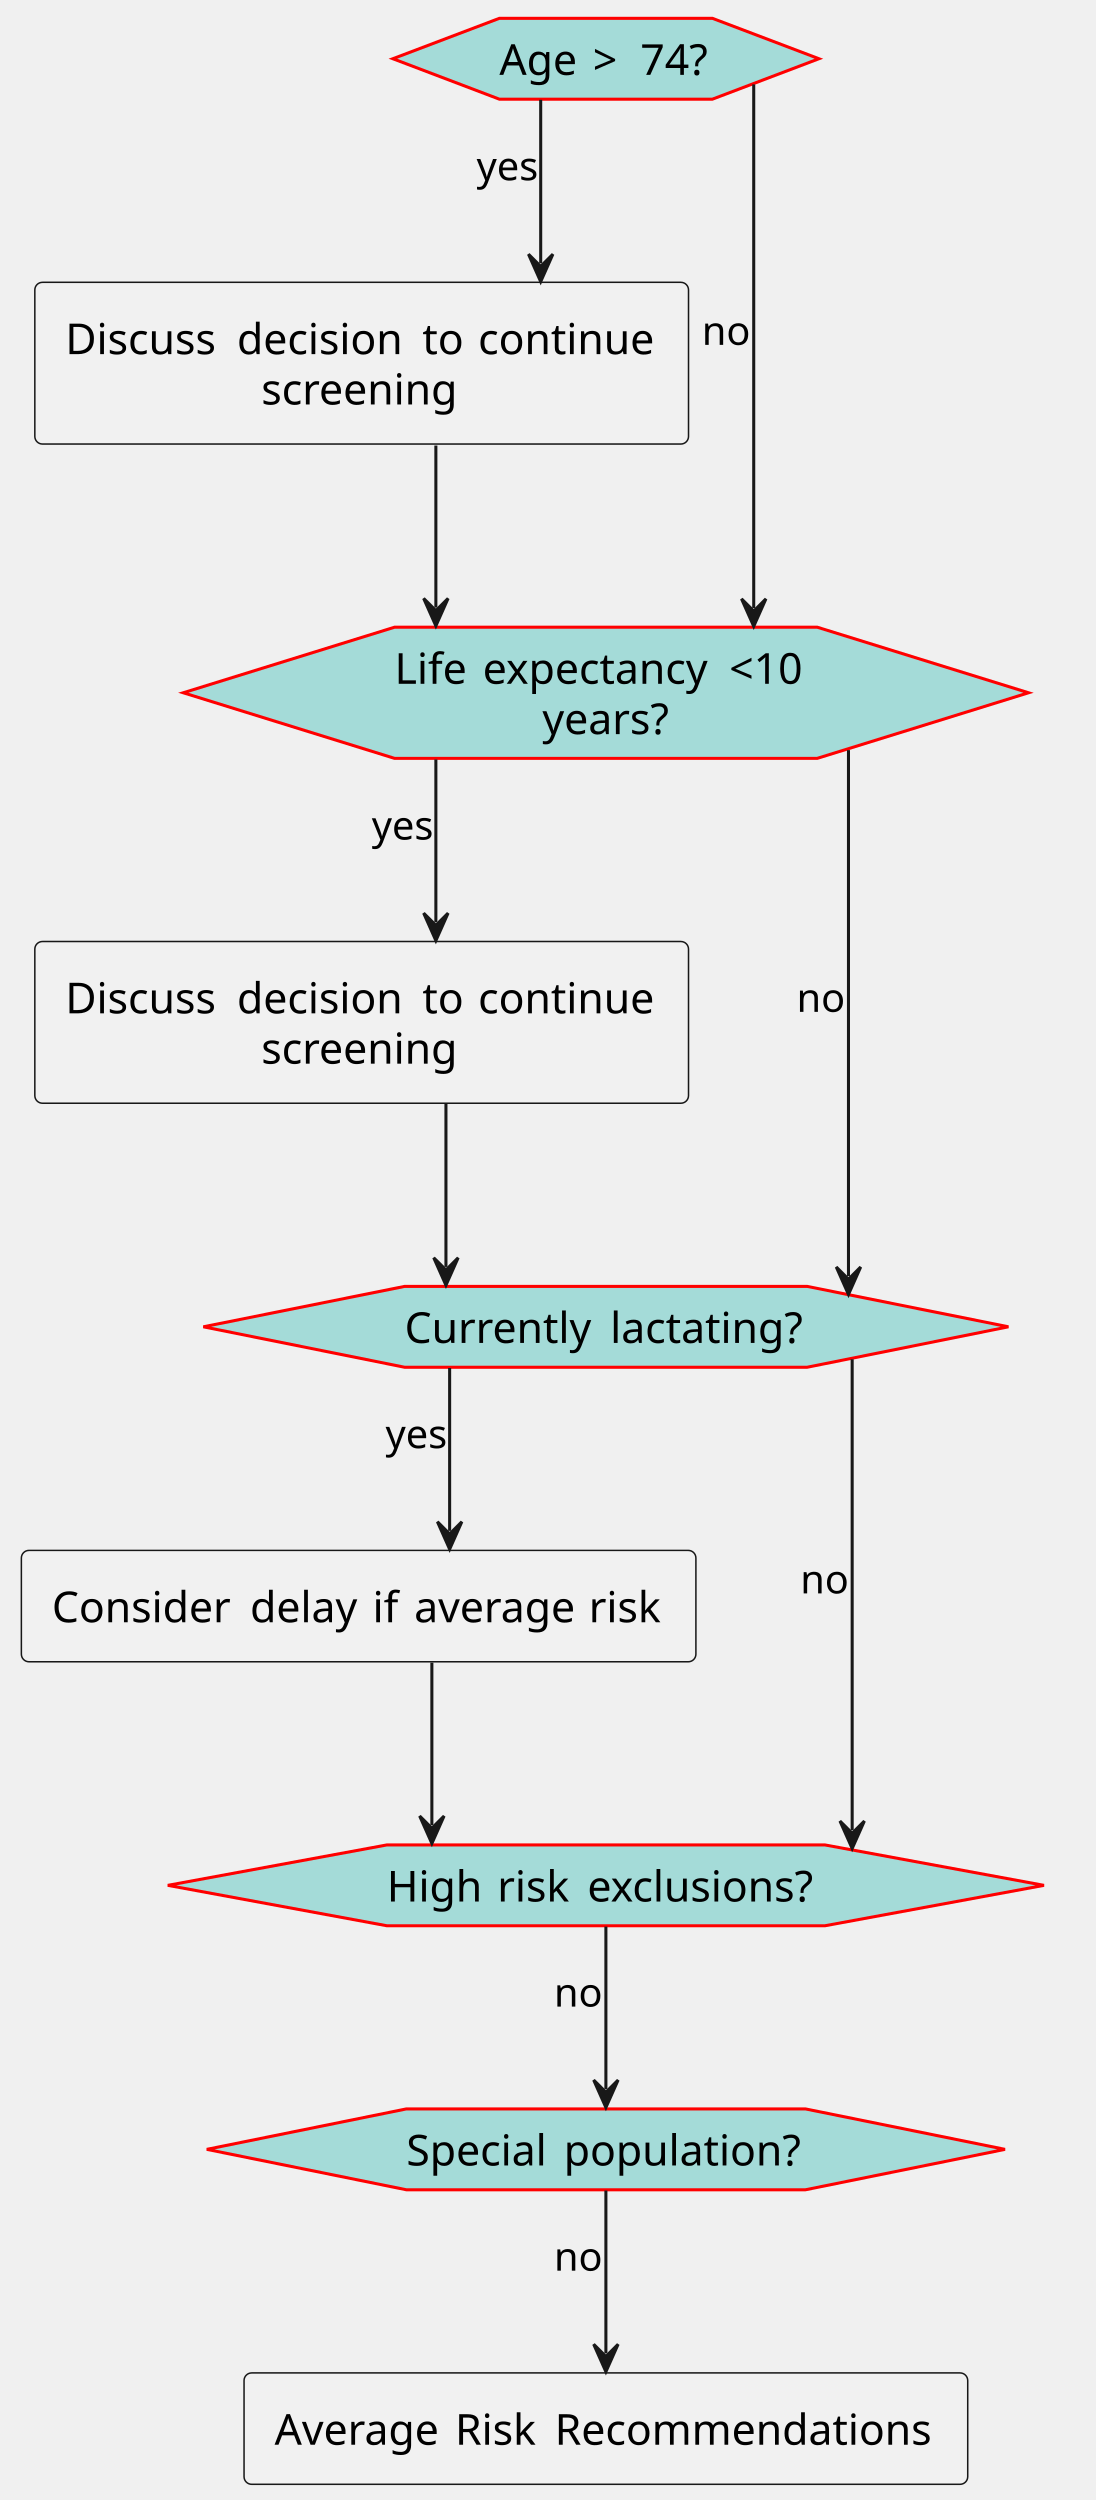
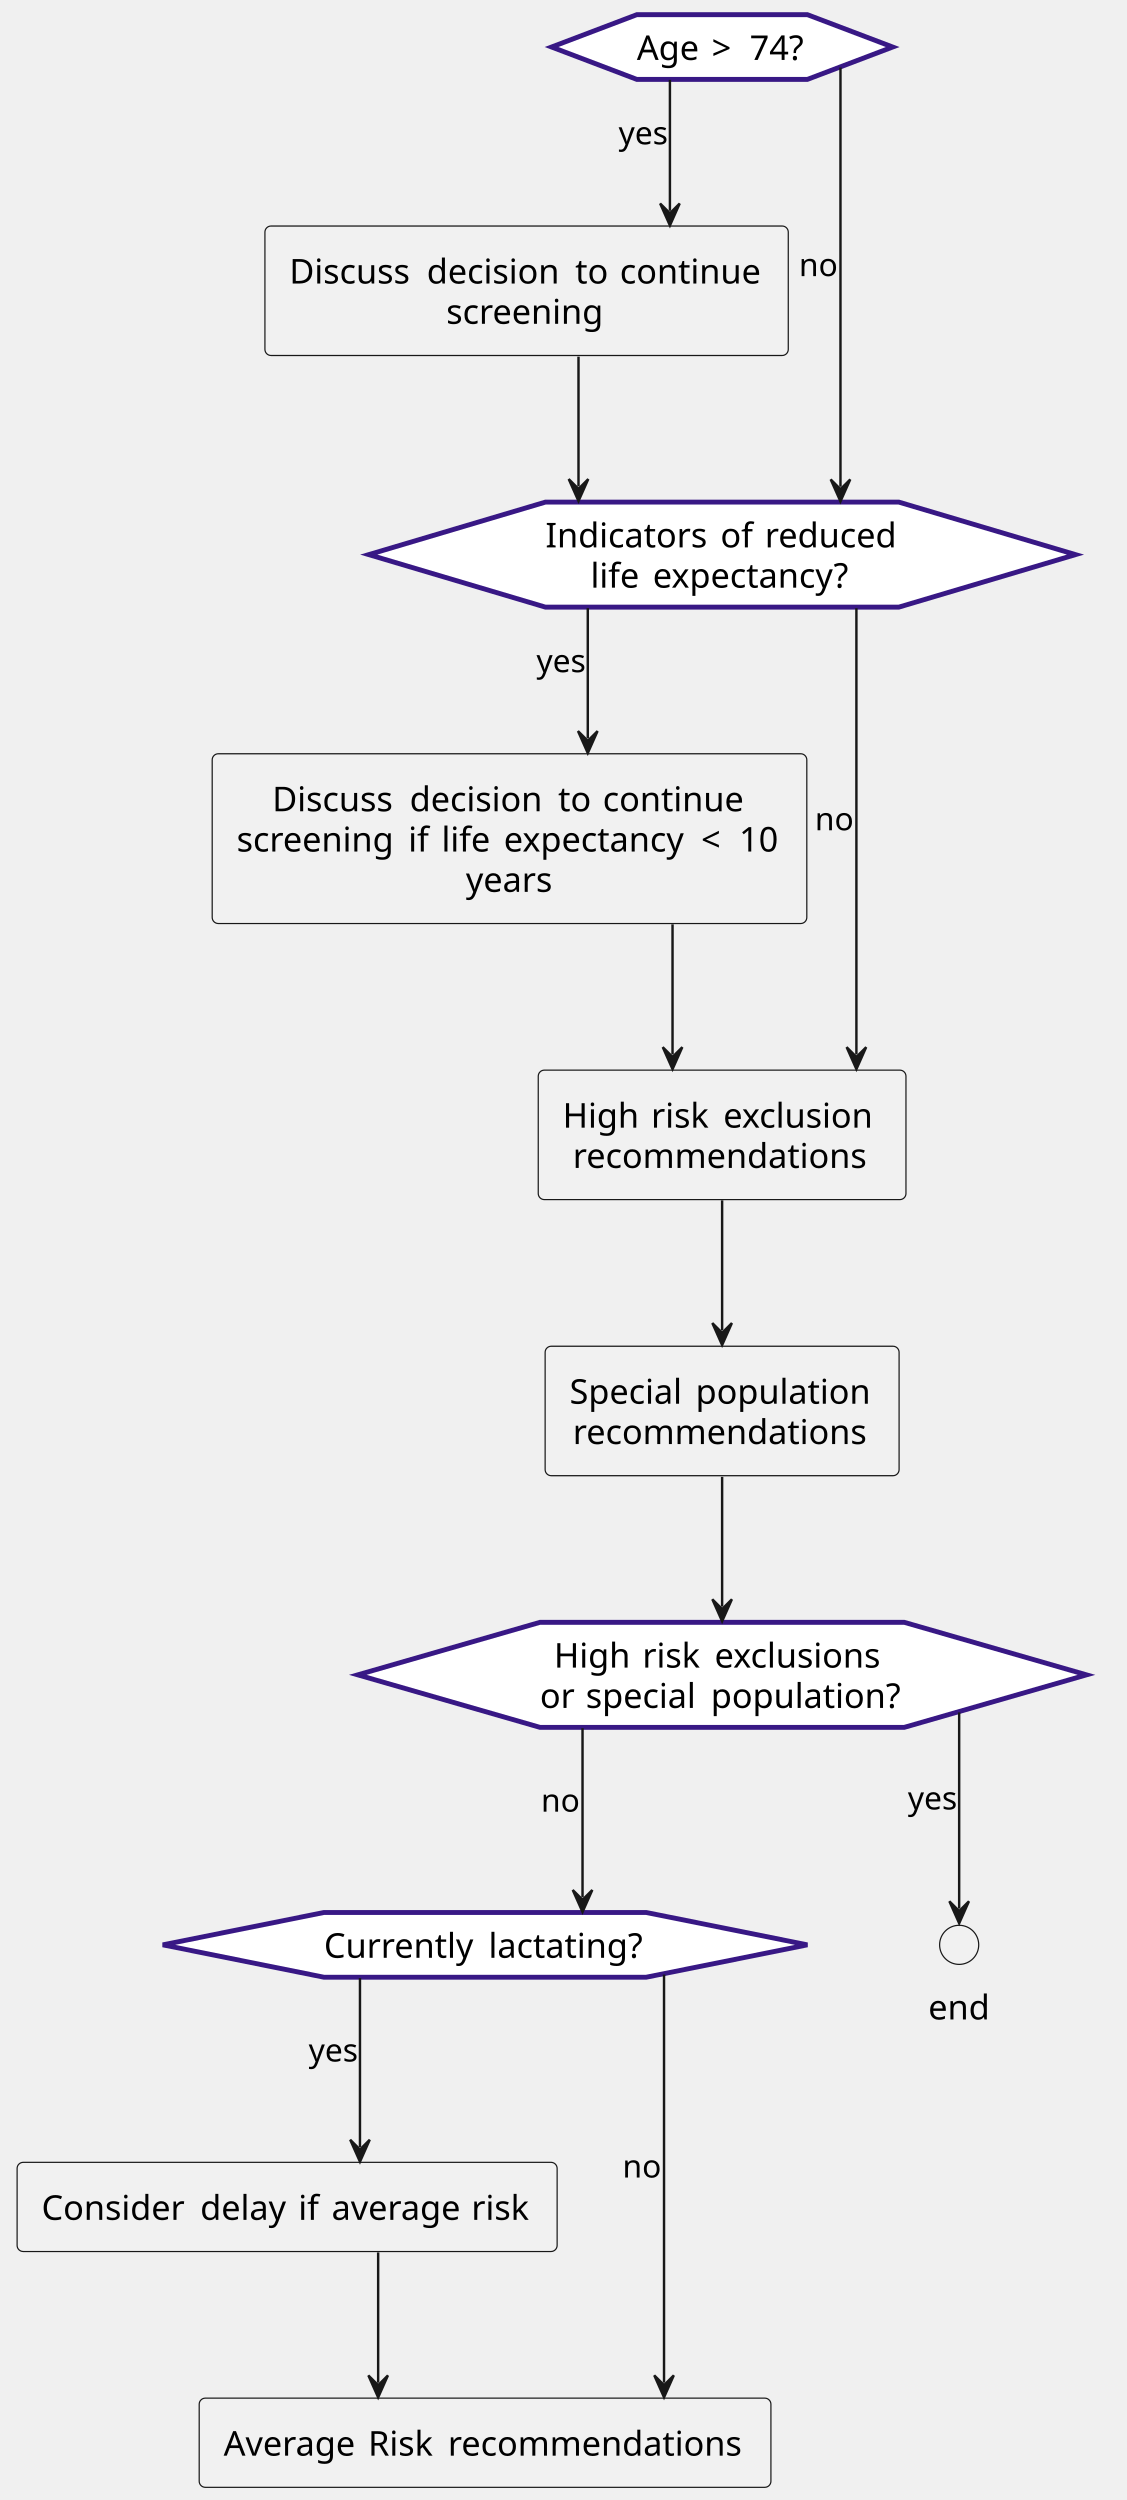
- <svg xmlns="http://www.w3.org/2000/svg" xmlns:xlink="http://www.w3.org/1999/xlink" contentStyleType="text/css" height="819px" preserveAspectRatio="none" style="width:359px;height:819px;background:#FFFFFF;" version="1.1" viewBox="0 0 359 819" width="359px" zoomAndPan="magnify">
+ <svg xmlns="http://www.w3.org/2000/svg" xmlns:xlink="http://www.w3.org/1999/xlink" contentStyleType="text/css" height="1023px" preserveAspectRatio="none" style="width:461px;height:1023px;background:#FFFFFF;" version="1.1" viewBox="0 0 461 1023" width="461px" zoomAndPan="magnify">
  <defs />
  <g>
    <g id="elem_eve_AgeOver74">
      <a href="#eve-AgeOver74" target="_top" title="#eve-AgeOver74" xlink:actuate="onRequest" xlink:href="#eve-AgeOver74" xlink:show="new" xlink:title="#eve-AgeOver74" xlink:type="simple">
-         <polygon fill="#A4DBD8" points="268.28,19.24,233.38,6,163.59,6,128.7,19.24,163.59,32.49,233.38,32.49,268.28,19.24" style="stroke:#FF0000;stroke-width:1.0;" />
-         <text fill="#000000" font-family="sans-serif" font-size="14" lengthAdjust="spacing" textLength="26.189" x="163.594" y="24.535">Age</text>
-         <text fill="#000000" font-family="sans-serif" font-size="14" lengthAdjust="spacing" textLength="4.43" x="189.782" y="24.535"> </text>
-         <text fill="#000000" font-family="sans-serif" font-size="14" lengthAdjust="spacing" textLength="11.129" x="194.212" y="24.535">&gt;</text>
-         <text fill="#000000" font-family="sans-serif" font-size="14" lengthAdjust="spacing" textLength="4.43" x="205.341" y="24.535"> </text>
-         <text fill="#000000" font-family="sans-serif" font-size="14" lengthAdjust="spacing" textLength="23.611" x="209.771" y="24.535">74?</text>
+         <polygon fill="#FFFFFF" points="365.28,19.24,330.38,6,260.59,6,225.7,19.24,260.59,32.49,330.38,32.49,365.28,19.24" style="stroke:#381885;stroke-width:2.0;" />
+         <text fill="#000000" font-family="sans-serif" font-size="14" lengthAdjust="spacing" textLength="26.189" x="260.594" y="24.535">Age</text>
+         <text fill="#000000" font-family="sans-serif" font-size="14" lengthAdjust="spacing" textLength="4.43" x="286.783" y="24.535"> </text>
+         <text fill="#000000" font-family="sans-serif" font-size="14" lengthAdjust="spacing" textLength="11.129" x="291.212" y="24.535">&gt;</text>
+         <text fill="#000000" font-family="sans-serif" font-size="14" lengthAdjust="spacing" textLength="4.43" x="302.341" y="24.535"> </text>
+         <text fill="#000000" font-family="sans-serif" font-size="14" lengthAdjust="spacing" textLength="23.611" x="306.771" y="24.535">74?</text>
      </a>
    </g>
    <g id="elem_act_sdmcontinueage">
      <a href="#act-sdmcontinueage" target="_top" title="#act-sdmcontinueage" xlink:actuate="onRequest" xlink:href="#act-sdmcontinueage" xlink:show="new" xlink:title="#act-sdmcontinueage" xlink:type="simple">
-         <rect fill="#F1F1F1" height="52.977" rx="2.5" ry="2.5" style="stroke:#181818;stroke-width:0.5;" width="214.148" x="11.41" y="92.49" />
-         <text fill="#000000" font-family="sans-serif" font-size="14" lengthAdjust="spacing" textLength="51.803" x="21.41" y="116.025">Discuss</text>
-         <text fill="#000000" font-family="sans-serif" font-size="14" lengthAdjust="spacing" textLength="4.43" x="73.213" y="116.025"> </text>
-         <text fill="#000000" font-family="sans-serif" font-size="14" lengthAdjust="spacing" textLength="56.301" x="77.642" y="116.025">decision</text>
-         <text fill="#000000" font-family="sans-serif" font-size="14" lengthAdjust="spacing" textLength="4.43" x="133.943" y="116.025"> </text>
-         <text fill="#000000" font-family="sans-serif" font-size="14" lengthAdjust="spacing" textLength="13.836" x="138.373" y="116.025">to</text>
-         <text fill="#000000" font-family="sans-serif" font-size="14" lengthAdjust="spacing" textLength="4.43" x="152.209" y="116.025"> </text>
-         <text fill="#000000" font-family="sans-serif" font-size="14" lengthAdjust="spacing" textLength="58.919" x="156.638" y="116.025">continue</text>
-         <text fill="#000000" font-family="sans-serif" font-size="14" lengthAdjust="spacing" textLength="65.789" x="85.589" y="132.513">screening</text>
+         <rect fill="#F1F1F1" height="52.977" rx="2.5" ry="2.5" style="stroke:#181818;stroke-width:0.5;" width="214.148" x="108.41" y="92.49" />
+         <text fill="#000000" font-family="sans-serif" font-size="14" lengthAdjust="spacing" textLength="51.803" x="118.41" y="116.025">Discuss</text>
+         <text fill="#000000" font-family="sans-serif" font-size="14" lengthAdjust="spacing" textLength="4.43" x="170.213" y="116.025"> </text>
+         <text fill="#000000" font-family="sans-serif" font-size="14" lengthAdjust="spacing" textLength="56.301" x="174.642" y="116.025">decision</text>
+         <text fill="#000000" font-family="sans-serif" font-size="14" lengthAdjust="spacing" textLength="4.43" x="230.943" y="116.025"> </text>
+         <text fill="#000000" font-family="sans-serif" font-size="14" lengthAdjust="spacing" textLength="13.836" x="235.373" y="116.025">to</text>
+         <text fill="#000000" font-family="sans-serif" font-size="14" lengthAdjust="spacing" textLength="4.43" x="249.209" y="116.025"> </text>
+         <text fill="#000000" font-family="sans-serif" font-size="14" lengthAdjust="spacing" textLength="58.919" x="253.638" y="116.025">continue</text>
+         <text fill="#000000" font-family="sans-serif" font-size="14" lengthAdjust="spacing" textLength="65.789" x="182.589" y="132.513">screening</text>
      </a>
    </g>
-     <g id="elem_eve_LifeExp10">
-       <a href="#eve-LifeExp10" target="_top" title="#eve-LifeExp10" xlink:actuate="onRequest" xlink:href="#eve-LifeExp10" xlink:show="new" xlink:title="#eve-LifeExp10" xlink:type="simple">
-         <polygon fill="#A4DBD8" points="336.95,226.95,267.72,205.47,129.26,205.47,60.03,226.95,129.26,248.44,267.72,248.44,336.95,226.95" style="stroke:#FF0000;stroke-width:1.0;" />
-         <text fill="#000000" font-family="sans-serif" font-size="14" lengthAdjust="spacing" textLength="24.459" x="129.261" y="224.005">Life</text>
-         <text fill="#000000" font-family="sans-serif" font-size="14" lengthAdjust="spacing" textLength="4.43" x="153.72" y="224.005"> </text>
-         <text fill="#000000" font-family="sans-serif" font-size="14" lengthAdjust="spacing" textLength="76.31" x="158.15" y="224.005">expectancy</text>
-         <text fill="#000000" font-family="sans-serif" font-size="14" lengthAdjust="spacing" textLength="4.43" x="234.459" y="224.005"> </text>
-         <text fill="#000000" font-family="sans-serif" font-size="14" lengthAdjust="spacing" textLength="28.834" x="238.889" y="224.005">&lt;10</text>
-         <text fill="#000000" font-family="sans-serif" font-size="14" lengthAdjust="spacing" textLength="41.617" x="177.683" y="240.493">years?</text>
+     <g id="elem_eve_LifeExp">
+       <a href="#eve-LifeExp" target="_top" title="#eve-LifeExp" xlink:actuate="onRequest" xlink:href="#eve-LifeExp" xlink:show="new" xlink:title="#eve-LifeExp" xlink:type="simple">
+         <polygon fill="#FFFFFF" points="440.09,226.95,367.79,205.46,223.19,205.46,150.89,226.95,223.19,248.44,367.79,248.44,440.09,226.95" style="stroke:#381885;stroke-width:2.0;" />
+         <text fill="#000000" font-family="sans-serif" font-size="14" lengthAdjust="spacing" textLength="67.184" x="223.19" y="223.995">Indicators</text>
+         <text fill="#000000" font-family="sans-serif" font-size="14" lengthAdjust="spacing" textLength="4.43" x="290.374" y="223.995"> </text>
+         <text fill="#000000" font-family="sans-serif" font-size="14" lengthAdjust="spacing" textLength="13.747" x="294.804" y="223.995">of</text>
+         <text fill="#000000" font-family="sans-serif" font-size="14" lengthAdjust="spacing" textLength="4.43" x="308.551" y="223.995"> </text>
+         <text fill="#000000" font-family="sans-serif" font-size="14" lengthAdjust="spacing" textLength="54.81" x="312.98" y="223.995">reduced</text>
+         <text fill="#000000" font-family="sans-serif" font-size="14" lengthAdjust="spacing" textLength="21.041" x="241.647" y="240.483">life</text>
+         <text fill="#000000" font-family="sans-serif" font-size="14" lengthAdjust="spacing" textLength="4.43" x="262.688" y="240.483"> </text>
+         <text fill="#000000" font-family="sans-serif" font-size="14" lengthAdjust="spacing" textLength="82.216" x="267.118" y="240.483">expectancy?</text>
      </a>
    </g>
    <g id="elem_act_sdmcontinuelifexp">
      <a href="#act-sdmcontinuelifexp" target="_top" title="#act-sdmcontinuelifexp" xlink:actuate="onRequest" xlink:href="#act-sdmcontinuelifexp" xlink:show="new" xlink:title="#act-sdmcontinuelifexp" xlink:type="simple">
-         <rect fill="#F1F1F1" height="52.977" rx="2.5" ry="2.5" style="stroke:#181818;stroke-width:0.5;" width="214.148" x="11.41" y="308.44" />
-         <text fill="#000000" font-family="sans-serif" font-size="14" lengthAdjust="spacing" textLength="51.803" x="21.41" y="331.975">Discuss</text>
-         <text fill="#000000" font-family="sans-serif" font-size="14" lengthAdjust="spacing" textLength="4.43" x="73.213" y="331.975"> </text>
-         <text fill="#000000" font-family="sans-serif" font-size="14" lengthAdjust="spacing" textLength="56.301" x="77.642" y="331.975">decision</text>
-         <text fill="#000000" font-family="sans-serif" font-size="14" lengthAdjust="spacing" textLength="4.43" x="133.943" y="331.975"> </text>
-         <text fill="#000000" font-family="sans-serif" font-size="14" lengthAdjust="spacing" textLength="13.836" x="138.373" y="331.975">to</text>
-         <text fill="#000000" font-family="sans-serif" font-size="14" lengthAdjust="spacing" textLength="4.43" x="152.209" y="331.975"> </text>
-         <text fill="#000000" font-family="sans-serif" font-size="14" lengthAdjust="spacing" textLength="58.919" x="156.638" y="331.975">continue</text>
-         <text fill="#000000" font-family="sans-serif" font-size="14" lengthAdjust="spacing" textLength="65.789" x="85.589" y="348.463">screening</text>
+         <rect fill="#F1F1F1" height="69.465" rx="2.5" ry="2.5" style="stroke:#181818;stroke-width:0.5;" width="243.316" x="86.83" y="308.44" />
+         <text fill="#000000" font-family="sans-serif" font-size="14" lengthAdjust="spacing" textLength="51.803" x="111.415" y="331.975">Discuss</text>
+         <text fill="#000000" font-family="sans-serif" font-size="14" lengthAdjust="spacing" textLength="4.43" x="163.217" y="331.975"> </text>
+         <text fill="#000000" font-family="sans-serif" font-size="14" lengthAdjust="spacing" textLength="56.301" x="167.647" y="331.975">decision</text>
+         <text fill="#000000" font-family="sans-serif" font-size="14" lengthAdjust="spacing" textLength="4.43" x="223.948" y="331.975"> </text>
+         <text fill="#000000" font-family="sans-serif" font-size="14" lengthAdjust="spacing" textLength="13.836" x="228.377" y="331.975">to</text>
+         <text fill="#000000" font-family="sans-serif" font-size="14" lengthAdjust="spacing" textLength="4.43" x="242.213" y="331.975"> </text>
+         <text fill="#000000" font-family="sans-serif" font-size="14" lengthAdjust="spacing" textLength="58.919" x="246.643" y="331.975">continue</text>
+         <text fill="#000000" font-family="sans-serif" font-size="14" lengthAdjust="spacing" textLength="65.789" x="96.83" y="348.463">screening</text>
+         <text fill="#000000" font-family="sans-serif" font-size="14" lengthAdjust="spacing" textLength="4.43" x="162.619" y="348.463"> </text>
+         <text fill="#000000" font-family="sans-serif" font-size="14" lengthAdjust="spacing" textLength="9.194" x="167.049" y="348.463">if</text>
+         <text fill="#000000" font-family="sans-serif" font-size="14" lengthAdjust="spacing" textLength="4.43" x="176.243" y="348.463"> </text>
+         <text fill="#000000" font-family="sans-serif" font-size="14" lengthAdjust="spacing" textLength="21.041" x="180.673" y="348.463">life</text>
+         <text fill="#000000" font-family="sans-serif" font-size="14" lengthAdjust="spacing" textLength="4.43" x="201.714" y="348.463"> </text>
+         <text fill="#000000" font-family="sans-serif" font-size="14" lengthAdjust="spacing" textLength="76.31" x="206.143" y="348.463">expectancy</text>
+         <text fill="#000000" font-family="sans-serif" font-size="14" lengthAdjust="spacing" textLength="4.43" x="282.453" y="348.463"> </text>
+         <text fill="#000000" font-family="sans-serif" font-size="14" lengthAdjust="spacing" textLength="11.129" x="286.883" y="348.463">&lt;</text>
+         <text fill="#000000" font-family="sans-serif" font-size="14" lengthAdjust="spacing" textLength="4.43" x="298.012" y="348.463"> </text>
+         <text fill="#000000" font-family="sans-serif" font-size="14" lengthAdjust="spacing" textLength="17.705" x="302.441" y="348.463">10</text>
+         <text fill="#000000" font-family="sans-serif" font-size="14" lengthAdjust="spacing" textLength="35.711" x="190.633" y="364.952">years</text>
+       </a>
+     </g>
+     <g id="elem_act_highriskexclusions">
+       <a href="#act-highriskexclusions" target="_top" title="#act-highriskexclusions" xlink:actuate="onRequest" xlink:href="#act-highriskexclusions" xlink:show="new" xlink:title="#act-highriskexclusions" xlink:type="simple">
+         <rect fill="#F1F1F1" height="52.977" rx="2.5" ry="2.5" style="stroke:#181818;stroke-width:0.5;" width="150.471" x="220.25" y="437.9" />
+         <text fill="#000000" font-family="sans-serif" font-size="14" lengthAdjust="spacing" textLength="31.753" x="230.25" y="461.435">High</text>
+         <text fill="#000000" font-family="sans-serif" font-size="14" lengthAdjust="spacing" textLength="4.43" x="262.003" y="461.435"> </text>
+         <text fill="#000000" font-family="sans-serif" font-size="14" lengthAdjust="spacing" textLength="25.095" x="266.433" y="461.435">risk</text>
+         <text fill="#000000" font-family="sans-serif" font-size="14" lengthAdjust="spacing" textLength="4.43" x="291.527" y="461.435"> </text>
+         <text fill="#000000" font-family="sans-serif" font-size="14" lengthAdjust="spacing" textLength="64.764" x="295.957" y="461.435">exclusion</text>
+         <text fill="#000000" font-family="sans-serif" font-size="14" lengthAdjust="spacing" textLength="122.179" x="234.396" y="477.923">recommendations</text>
+       </a>
+     </g>
+     <g id="elem_act_specialpop">
+       <a href="#act-specialpop" target="_top" title="#act-specialpop" xlink:actuate="onRequest" xlink:href="#act-specialpop" xlink:show="new" xlink:title="#act-specialpop" xlink:type="simple">
+         <rect fill="#F1F1F1" height="52.977" rx="2.5" ry="2.5" style="stroke:#181818;stroke-width:0.5;" width="144.838" x="223.07" y="550.88" />
+         <text fill="#000000" font-family="sans-serif" font-size="14" lengthAdjust="spacing" textLength="47.148" x="233.07" y="574.415">Special</text>
+         <text fill="#000000" font-family="sans-serif" font-size="14" lengthAdjust="spacing" textLength="4.43" x="280.217" y="574.415"> </text>
+         <text fill="#000000" font-family="sans-serif" font-size="14" lengthAdjust="spacing" textLength="73.261" x="284.647" y="574.415">population</text>
+         <text fill="#000000" font-family="sans-serif" font-size="14" lengthAdjust="spacing" textLength="122.179" x="234.4" y="590.903">recommendations</text>
+       </a>
+     </g>
+     <g id="elem_eve_riskspecial">
+       <a href="#eve-riskspecial" target="_top" title="#eve-riskspecial" xlink:actuate="onRequest" xlink:href="#eve-riskspecial" xlink:show="new" xlink:title="#eve-riskspecial" xlink:type="simple">
+         <polygon fill="#FFFFFF" points="444.59,685.35,370.04,663.86,220.94,663.86,146.39,685.35,220.94,706.83,370.04,706.83,444.59,685.35" style="stroke:#381885;stroke-width:2.0;" />
+         <text fill="#000000" font-family="sans-serif" font-size="14" lengthAdjust="spacing" textLength="31.753" x="226.685" y="682.395">High</text>
+         <text fill="#000000" font-family="sans-serif" font-size="14" lengthAdjust="spacing" textLength="4.43" x="258.438" y="682.395"> </text>
+         <text fill="#000000" font-family="sans-serif" font-size="14" lengthAdjust="spacing" textLength="25.095" x="262.868" y="682.395">risk</text>
+         <text fill="#000000" font-family="sans-serif" font-size="14" lengthAdjust="spacing" textLength="4.43" x="287.962" y="682.395"> </text>
+         <text fill="#000000" font-family="sans-serif" font-size="14" lengthAdjust="spacing" textLength="71.9" x="292.392" y="682.395">exclusions</text>
+         <text fill="#000000" font-family="sans-serif" font-size="14" lengthAdjust="spacing" textLength="14.328" x="220.939" y="698.883">or</text>
+         <text fill="#000000" font-family="sans-serif" font-size="14" lengthAdjust="spacing" textLength="4.43" x="235.267" y="698.883"> </text>
+         <text fill="#000000" font-family="sans-serif" font-size="14" lengthAdjust="spacing" textLength="46.744" x="239.697" y="698.883">special</text>
+         <text fill="#000000" font-family="sans-serif" font-size="14" lengthAdjust="spacing" textLength="4.43" x="286.441" y="698.883"> </text>
+         <text fill="#000000" font-family="sans-serif" font-size="14" lengthAdjust="spacing" textLength="79.167" x="290.871" y="698.883">population?</text>
      </a>
    </g>
    <g id="elem_eve_lactating">
      <a href="#eve-lactating" target="_top" title="#eve-lactating" xlink:actuate="onRequest" xlink:href="#eve-lactating" xlink:show="new" xlink:title="#eve-lactating" xlink:type="simple">
-         <polygon fill="#A4DBD8" points="330.36,434.66,264.42,421.42,132.55,421.42,66.62,434.66,132.55,447.91,264.42,447.91,330.36,434.66" style="stroke:#FF0000;stroke-width:1.0;" />
-         <text fill="#000000" font-family="sans-serif" font-size="14" lengthAdjust="spacing" textLength="62.918" x="132.556" y="439.955">Currently</text>
-         <text fill="#000000" font-family="sans-serif" font-size="14" lengthAdjust="spacing" textLength="4.43" x="195.474" y="439.955"> </text>
-         <text fill="#000000" font-family="sans-serif" font-size="14" lengthAdjust="spacing" textLength="64.524" x="199.904" y="439.955">lactating?</text>
+         <polygon fill="#FFFFFF" points="330.36,795.83,264.42,782.59,132.55,782.59,66.62,795.83,132.55,809.08,264.42,809.08,330.36,795.83" style="stroke:#381885;stroke-width:2.0;" />
+         <text fill="#000000" font-family="sans-serif" font-size="14" lengthAdjust="spacing" textLength="62.918" x="132.556" y="801.125">Currently</text>
+         <text fill="#000000" font-family="sans-serif" font-size="14" lengthAdjust="spacing" textLength="4.43" x="195.474" y="801.125"> </text>
+         <text fill="#000000" font-family="sans-serif" font-size="14" lengthAdjust="spacing" textLength="64.524" x="199.904" y="801.125">lactating?</text>
      </a>
    </g>
    <g id="elem_act_lactating">
      <a href="#act-lactating" target="_top" title="#act-lactating" xlink:actuate="onRequest" xlink:href="#act-lactating" xlink:show="new" xlink:title="#act-lactating" xlink:type="simple">
-         <rect fill="#F1F1F1" height="36.488" rx="2.5" ry="2.5" style="stroke:#181818;stroke-width:0.5;" width="220.977" x="7" y="507.91" />
-         <text fill="#000000" font-family="sans-serif" font-size="14" lengthAdjust="spacing" textLength="60.498" x="17" y="531.445">Consider</text>
-         <text fill="#000000" font-family="sans-serif" font-size="14" lengthAdjust="spacing" textLength="4.43" x="77.498" y="531.445"> </text>
-         <text fill="#000000" font-family="sans-serif" font-size="14" lengthAdjust="spacing" textLength="35.704" x="81.928" y="531.445">delay</text>
-         <text fill="#000000" font-family="sans-serif" font-size="14" lengthAdjust="spacing" textLength="4.43" x="117.632" y="531.445"> </text>
-         <text fill="#000000" font-family="sans-serif" font-size="14" lengthAdjust="spacing" textLength="9.194" x="122.061" y="531.445">if</text>
-         <text fill="#000000" font-family="sans-serif" font-size="14" lengthAdjust="spacing" textLength="4.43" x="131.256" y="531.445"> </text>
-         <text fill="#000000" font-family="sans-serif" font-size="14" lengthAdjust="spacing" textLength="52.767" x="135.685" y="531.445">average</text>
-         <text fill="#000000" font-family="sans-serif" font-size="14" lengthAdjust="spacing" textLength="4.43" x="188.452" y="531.445"> </text>
-         <text fill="#000000" font-family="sans-serif" font-size="14" lengthAdjust="spacing" textLength="25.095" x="192.882" y="531.445">risk</text>
+         <rect fill="#F1F1F1" height="36.488" rx="2.5" ry="2.5" style="stroke:#181818;stroke-width:0.5;" width="220.977" x="7" y="884.83" />
+         <text fill="#000000" font-family="sans-serif" font-size="14" lengthAdjust="spacing" textLength="60.498" x="17" y="908.365">Consider</text>
+         <text fill="#000000" font-family="sans-serif" font-size="14" lengthAdjust="spacing" textLength="4.43" x="77.498" y="908.365"> </text>
+         <text fill="#000000" font-family="sans-serif" font-size="14" lengthAdjust="spacing" textLength="35.704" x="81.928" y="908.365">delay</text>
+         <text fill="#000000" font-family="sans-serif" font-size="14" lengthAdjust="spacing" textLength="4.43" x="117.632" y="908.365"> </text>
+         <text fill="#000000" font-family="sans-serif" font-size="14" lengthAdjust="spacing" textLength="9.194" x="122.061" y="908.365">if</text>
+         <text fill="#000000" font-family="sans-serif" font-size="14" lengthAdjust="spacing" textLength="4.43" x="131.256" y="908.365"> </text>
+         <text fill="#000000" font-family="sans-serif" font-size="14" lengthAdjust="spacing" textLength="52.767" x="135.685" y="908.365">average</text>
+         <text fill="#000000" font-family="sans-serif" font-size="14" lengthAdjust="spacing" textLength="4.43" x="188.452" y="908.365"> </text>
+         <text fill="#000000" font-family="sans-serif" font-size="14" lengthAdjust="spacing" textLength="25.095" x="192.882" y="908.365">risk</text>
      </a>
    </g>
-     <g id="elem_eve_highriskexclusions">
-       <a href="#eve-highriskexclusions" target="_top" title="#eve-highriskexclusions" xlink:actuate="onRequest" xlink:href="#eve-highriskexclusions" xlink:show="new" xlink:title="#eve-highriskexclusions" xlink:type="simple">
-         <polygon fill="#A4DBD8" points="342,617.64,270.25,604.4,126.73,604.4,54.97,617.64,126.73,630.88,270.25,630.88,342,617.64" style="stroke:#FF0000;stroke-width:1.0;" />
-         <text fill="#000000" font-family="sans-serif" font-size="14" lengthAdjust="spacing" textLength="31.753" x="126.727" y="622.935">High</text>
-         <text fill="#000000" font-family="sans-serif" font-size="14" lengthAdjust="spacing" textLength="4.43" x="158.48" y="622.935"> </text>
-         <text fill="#000000" font-family="sans-serif" font-size="14" lengthAdjust="spacing" textLength="25.095" x="162.91" y="622.935">risk</text>
-         <text fill="#000000" font-family="sans-serif" font-size="14" lengthAdjust="spacing" textLength="4.43" x="188.004" y="622.935"> </text>
-         <text fill="#000000" font-family="sans-serif" font-size="14" lengthAdjust="spacing" textLength="77.807" x="192.434" y="622.935">exclusions?</text>
-       </a>
-     </g>
-     <g id="elem_eve_specialpop">
-       <a href="#eve-specialpop" target="_top" title="#eve-specialpop" xlink:actuate="onRequest" xlink:href="#eve-specialpop" xlink:show="new" xlink:title="#eve-specialpop" xlink:type="simple">
-         <polygon fill="#A4DBD8" points="329.23,704.13,263.86,690.88,133.12,690.88,67.74,704.13,133.12,717.37,263.86,717.37,329.23,704.13" style="stroke:#FF0000;stroke-width:1.0;" />
-         <text fill="#000000" font-family="sans-serif" font-size="14" lengthAdjust="spacing" textLength="47.148" x="133.112" y="709.415">Special</text>
-         <text fill="#000000" font-family="sans-serif" font-size="14" lengthAdjust="spacing" textLength="4.43" x="180.26" y="709.415"> </text>
-         <text fill="#000000" font-family="sans-serif" font-size="14" lengthAdjust="spacing" textLength="79.167" x="184.689" y="709.415">population?</text>
-       </a>
+     <g id="elem_end_decisionrisk">
+       <ellipse cx="392.49" cy="795.83" fill="#F1F1F1" rx="8" ry="8" style="stroke:#181818;stroke-width:0.5;" />
+       <text fill="#000000" font-family="sans-serif" font-size="14" lengthAdjust="spacing" textLength="25.3" x="379.84" y="826.365">end</text>
    </g>
    <g id="elem_act_avgrisk">
      <a href="#act-avgrisk" target="_top" title="#act-avgrisk" xlink:actuate="onRequest" xlink:href="#act-avgrisk" xlink:show="new" xlink:title="#act-avgrisk" xlink:type="simple">
-         <rect fill="#F1F1F1" height="36.488" rx="2.5" ry="2.5" style="stroke:#181818;stroke-width:0.5;" width="237.075" x="79.95" y="777.37" />
-         <text fill="#000000" font-family="sans-serif" font-size="14" lengthAdjust="spacing" textLength="54.694" x="89.95" y="800.905">Average</text>
-         <text fill="#000000" font-family="sans-serif" font-size="14" lengthAdjust="spacing" textLength="4.43" x="144.644" y="800.905"> </text>
-         <text fill="#000000" font-family="sans-serif" font-size="14" lengthAdjust="spacing" textLength="28.219" x="149.074" y="800.905">Risk</text>
-         <text fill="#000000" font-family="sans-serif" font-size="14" lengthAdjust="spacing" textLength="4.43" x="177.293" y="800.905"> </text>
-         <text fill="#000000" font-family="sans-serif" font-size="14" lengthAdjust="spacing" textLength="125.303" x="181.722" y="800.905">Recommendations</text>
+         <rect fill="#F1F1F1" height="36.488" rx="2.5" ry="2.5" style="stroke:#181818;stroke-width:0.5;" width="233.951" x="81.51" y="981.32" />
+         <text fill="#000000" font-family="sans-serif" font-size="14" lengthAdjust="spacing" textLength="54.694" x="91.51" y="1004.855">Average</text>
+         <text fill="#000000" font-family="sans-serif" font-size="14" lengthAdjust="spacing" textLength="4.43" x="146.204" y="1004.855"> </text>
+         <text fill="#000000" font-family="sans-serif" font-size="14" lengthAdjust="spacing" textLength="28.219" x="150.634" y="1004.855">Risk</text>
+         <text fill="#000000" font-family="sans-serif" font-size="14" lengthAdjust="spacing" textLength="4.43" x="178.853" y="1004.855"> </text>
+         <text fill="#000000" font-family="sans-serif" font-size="14" lengthAdjust="spacing" textLength="122.179" x="183.282" y="1004.855">recommendations</text>
      </a>
    </g>
    <g id="link_eve_AgeOver74_act_sdmcontinueage">
-       <path d="M177.13,32.69 C177.13,47.9 177.13,67.04 177.13,86.27 " fill="none" id="eve_AgeOver74-to-act_sdmcontinueage" style="stroke:#181818;stroke-width:1.0;" />
-       <polygon fill="#181818" points="177.13,92.27,181.13,83.27,177.13,87.27,173.13,83.27,177.13,92.27" style="stroke:#181818;stroke-width:1.0;" />
-       <text fill="#000000" font-family="sans-serif" font-size="13" lengthAdjust="spacing" textLength="20.662" x="156.13" y="59.048">yes</text>
+       <path d="M274.13,32.69 C274.13,47.9 274.13,67.04 274.13,86.27 " fill="none" id="eve_AgeOver74-to-act_sdmcontinueage" style="stroke:#181818;stroke-width:1.0;" />
+       <polygon fill="#181818" points="274.13,92.27,278.13,83.27,274.13,87.27,270.13,83.27,274.13,92.27" style="stroke:#181818;stroke-width:1.0;" />
+       <text fill="#000000" font-family="sans-serif" font-size="13" lengthAdjust="spacing" textLength="20.662" x="253.13" y="59.048">yes</text>
    </g>
-     <g id="link_eve_AgeOver74_eve_LifeExp10">
-       <path d="M246.92,27.64 C246.92,57.62 246.92,153.97 246.92,199.18 " fill="none" id="eve_AgeOver74-to-eve_LifeExp10" style="stroke:#181818;stroke-width:1.0;" />
-       <polygon fill="#181818" points="246.92,205.18,250.92,196.18,246.92,200.18,242.92,196.18,246.92,205.18" style="stroke:#181818;stroke-width:1.0;" />
-       <text fill="#000000" font-family="sans-serif" font-size="13" lengthAdjust="spacing" textLength="16.053" x="229.92" y="112.978">no</text>
+     <g id="link_eve_AgeOver74_eve_LifeExp">
+       <path d="M343.92,27.64 C343.92,57.62 343.92,153.97 343.92,199.18 " fill="none" id="eve_AgeOver74-to-eve_LifeExp" style="stroke:#181818;stroke-width:1.0;" />
+       <polygon fill="#181818" points="343.92,205.18,347.92,196.18,343.92,200.18,339.92,196.18,343.92,205.18" style="stroke:#181818;stroke-width:1.0;" />
+       <text fill="#000000" font-family="sans-serif" font-size="13" lengthAdjust="spacing" textLength="16.053" x="326.92" y="112.978">no</text>
    </g>
-     <g id="link_act_sdmcontinueage_eve_LifeExp10">
-       <path d="M142.79,145.95 C142.79,164.19 142.79,181.97 142.79,199.04 " fill="none" id="act_sdmcontinueage-to-eve_LifeExp10" style="stroke:#181818;stroke-width:1.0;" />
-       <polygon fill="#181818" points="142.79,205.04,146.79,196.04,142.79,200.04,138.79,196.04,142.79,205.04" style="stroke:#181818;stroke-width:1.0;" />
+     <g id="link_act_sdmcontinueage_eve_LifeExp">
+       <path d="M236.72,145.94 C236.72,164.18 236.72,181.97 236.72,199.04 " fill="none" id="act_sdmcontinueage-to-eve_LifeExp" style="stroke:#181818;stroke-width:1.0;" />
+       <polygon fill="#181818" points="236.72,205.04,240.72,196.04,236.72,200.04,232.72,196.04,236.72,205.04" style="stroke:#181818;stroke-width:1.0;" />
    </g>
-     <g id="link_eve_LifeExp10_act_sdmcontinuelifexp">
-       <path d="M142.79,248.8 C142.79,265.94 142.79,283.85 142.79,302.14 " fill="none" id="eve_LifeExp10-to-act_sdmcontinuelifexp" style="stroke:#181818;stroke-width:1.0;" />
-       <polygon fill="#181818" points="142.79,308.14,146.79,299.14,142.79,303.14,138.79,299.14,142.79,308.14" style="stroke:#181818;stroke-width:1.0;" />
-       <text fill="#000000" font-family="sans-serif" font-size="13" lengthAdjust="spacing" textLength="20.662" x="121.79" y="275.038">yes</text>
+     <g id="link_eve_LifeExp_act_sdmcontinuelifexp">
+       <path d="M240.52,248.81 C240.52,265.51 240.52,282.87 240.52,302.16 " fill="none" id="eve_LifeExp-to-act_sdmcontinuelifexp" style="stroke:#181818;stroke-width:1.0;" />
+       <polygon fill="#181818" points="240.52,308.16,244.52,299.16,240.52,303.16,236.52,299.16,240.52,308.16" style="stroke:#181818;stroke-width:1.0;" />
+       <text fill="#000000" font-family="sans-serif" font-size="13" lengthAdjust="spacing" textLength="20.662" x="219.52" y="275.058">yes</text>
    </g>
-     <g id="link_eve_LifeExp10_eve_lactating">
-       <path d="M277.96,245.75 C277.96,288.29 277.96,384.82 277.96,418.06 " fill="none" id="eve_LifeExp10-to-eve_lactating" style="stroke:#181818;stroke-width:1.0;" />
-       <polygon fill="#181818" points="277.96,424.06,281.96,415.06,277.96,419.06,273.96,415.06,277.96,424.06" style="stroke:#181818;stroke-width:1.0;" />
-       <text fill="#000000" font-family="sans-serif" font-size="13" lengthAdjust="spacing" textLength="16.053" x="260.96" y="331.478">no</text>
+     <g id="link_eve_LifeExp_act_highriskexclusions">
+       <path d="M350.44,248.86 C350.44,292.49 350.44,384.08 350.44,431.5 " fill="none" id="eve_LifeExp-to-act_highriskexclusions" style="stroke:#181818;stroke-width:1.0;" />
+       <polygon fill="#181818" points="350.44,437.5,354.44,428.5,350.44,432.5,346.44,428.5,350.44,437.5" style="stroke:#181818;stroke-width:1.0;" />
+       <text fill="#000000" font-family="sans-serif" font-size="13" lengthAdjust="spacing" textLength="16.053" x="333.44" y="339.748">no</text>
    </g>
-     <g id="link_act_sdmcontinuelifexp_eve_lactating">
-       <path d="M146.09,361.66 C146.09,380.81 146.09,399.82 146.09,415.04 " fill="none" id="act_sdmcontinuelifexp-to-eve_lactating" style="stroke:#181818;stroke-width:1.0;" />
-       <polygon fill="#181818" points="146.09,421.04,150.09,412.04,146.09,416.04,142.09,412.04,146.09,421.04" style="stroke:#181818;stroke-width:1.0;" />
+     <g id="link_act_sdmcontinuelifexp_act_highriskexclusions">
+       <path d="M275.2,378.23 C275.2,397.11 275.2,414.04 275.2,431.5 " fill="none" id="act_sdmcontinuelifexp-to-act_highriskexclusions" style="stroke:#181818;stroke-width:1.0;" />
+       <polygon fill="#181818" points="275.2,437.5,279.2,428.5,275.2,432.5,271.2,428.5,275.2,437.5" style="stroke:#181818;stroke-width:1.0;" />
+     </g>
+     <g id="link_act_highriskexclusions_act_specialpop">
+       <path d="M295.49,491.17 C295.49,509.04 295.49,526.48 295.49,544.4 " fill="none" id="act_highriskexclusions-to-act_specialpop" style="stroke:#181818;stroke-width:1.0;" />
+       <polygon fill="#181818" points="295.49,550.4,299.49,541.4,295.49,545.4,291.49,541.4,295.49,550.4" style="stroke:#181818;stroke-width:1.0;" />
+     </g>
+     <g id="link_act_specialpop_eve_riskspecial">
+       <path d="M295.49,604.34 C295.49,622.58 295.49,640.36 295.49,657.43 " fill="none" id="act_specialpop-to-eve_riskspecial" style="stroke:#181818;stroke-width:1.0;" />
+       <polygon fill="#181818" points="295.49,663.43,299.49,654.43,295.49,658.43,291.49,654.43,295.49,663.43" style="stroke:#181818;stroke-width:1.0;" />
+     </g>
+     <g id="link_eve_riskspecial_end_decisionrisk">
+       <path d="M392.49,700.71 C392.49,724.19 392.49,762.25 392.49,781.01 " fill="none" id="eve_riskspecial-to-end_decisionrisk" style="stroke:#181818;stroke-width:1.0;" />
+       <polygon fill="#181818" points="392.49,787.01,396.49,778.01,392.49,782.01,388.49,778.01,392.49,787.01" style="stroke:#181818;stroke-width:1.0;" />
+       <text fill="#000000" font-family="sans-serif" font-size="13" lengthAdjust="spacing" textLength="20.662" x="371.49" y="740.428">yes</text>
+     </g>
+     <g id="link_eve_riskspecial_eve_lactating">
+       <path d="M238.37,707.17 C238.37,729.56 238.37,757.68 238.37,776.39 " fill="none" id="eve_riskspecial-to-eve_lactating" style="stroke:#181818;stroke-width:1.0;" />
+       <polygon fill="#181818" points="238.37,782.39,242.37,773.39,238.37,777.39,234.37,773.39,238.37,782.39" style="stroke:#181818;stroke-width:1.0;" />
+       <text fill="#000000" font-family="sans-serif" font-size="13" lengthAdjust="spacing" textLength="16.053" x="221.37" y="741.348">no</text>
    </g>
    <g id="link_eve_lactating_act_lactating">
-       <path d="M147.3,448.16 C147.3,463.87 147.3,483.9 147.3,501.52 " fill="none" id="eve_lactating-to-act_lactating" style="stroke:#181818;stroke-width:1.0;" />
-       <polygon fill="#181818" points="147.3,507.52,151.3,498.52,147.3,502.52,143.3,498.52,147.3,507.52" style="stroke:#181818;stroke-width:1.0;" />
-       <text fill="#000000" font-family="sans-serif" font-size="13" lengthAdjust="spacing" textLength="20.662" x="126.3" y="474.408">yes</text>
+       <path d="M147.3,809.42 C147.3,828.47 147.3,857.18 147.3,878.58 " fill="none" id="eve_lactating-to-act_lactating" style="stroke:#181818;stroke-width:1.0;" />
+       <polygon fill="#181818" points="147.3,884.58,151.3,875.58,147.3,879.58,143.3,875.58,147.3,884.58" style="stroke:#181818;stroke-width:1.0;" />
+       <text fill="#000000" font-family="sans-serif" font-size="13" lengthAdjust="spacing" textLength="20.662" x="126.3" y="843.568">yes</text>
    </g>
-     <g id="link_eve_lactating_eve_highriskexclusions">
-       <path d="M279.17,445.29 C279.17,477.17 279.17,565.87 279.17,599.57 " fill="none" id="eve_lactating-to-eve_highriskexclusions" style="stroke:#181818;stroke-width:1.0;" />
-       <polygon fill="#181818" points="279.17,605.57,283.17,596.57,279.17,600.57,275.17,596.57,279.17,605.57" style="stroke:#181818;stroke-width:1.0;" />
-       <text fill="#000000" font-family="sans-serif" font-size="13" lengthAdjust="spacing" textLength="16.053" x="262.17" y="521.998">no</text>
+     <g id="link_eve_lactating_act_avgrisk">
+       <path d="M271.72,807.97 C271.72,842.23 271.72,933.9 271.72,974.99 " fill="none" id="eve_lactating-to-act_avgrisk" style="stroke:#181818;stroke-width:1.0;" />
+       <polygon fill="#181818" points="271.72,980.99,275.72,971.99,271.72,975.99,267.72,971.99,271.72,980.99" style="stroke:#181818;stroke-width:1.0;" />
+       <text fill="#000000" font-family="sans-serif" font-size="13" lengthAdjust="spacing" textLength="16.053" x="254.72" y="891.048">no</text>
    </g>
-     <g id="link_act_lactating_eve_highriskexclusions">
-       <path d="M141.48,544.66 C141.48,562.21 141.48,582.15 141.48,597.92 " fill="none" id="act_lactating-to-eve_highriskexclusions" style="stroke:#181818;stroke-width:1.0;" />
-       <polygon fill="#181818" points="141.48,603.92,145.48,594.92,141.48,598.92,137.48,594.92,141.48,603.92" style="stroke:#181818;stroke-width:1.0;" />
-     </g>
-     <g id="link_eve_highriskexclusions_eve_specialpop">
-       <path d="M198.49,631.15 C198.49,647.31 198.49,668.19 198.49,684.42 " fill="none" id="eve_highriskexclusions-to-eve_specialpop" style="stroke:#181818;stroke-width:1.0;" />
-       <polygon fill="#181818" points="198.49,690.42,202.49,681.42,198.49,685.42,194.49,681.42,198.49,690.42" style="stroke:#181818;stroke-width:1.0;" />
-       <text fill="#000000" font-family="sans-serif" font-size="13" lengthAdjust="spacing" textLength="16.053" x="181.49" y="657.358">no</text>
-     </g>
-     <g id="link_eve_specialpop_act_avgrisk">
-       <path d="M198.49,717.63 C198.49,733.33 198.49,753.36 198.49,770.98 " fill="none" id="eve_specialpop-to-act_avgrisk" style="stroke:#181818;stroke-width:1.0;" />
-       <polygon fill="#181818" points="198.49,776.98,202.49,767.98,198.49,771.98,194.49,767.98,198.49,776.98" style="stroke:#181818;stroke-width:1.0;" />
-       <text fill="#000000" font-family="sans-serif" font-size="13" lengthAdjust="spacing" textLength="16.053" x="181.49" y="743.878">no</text>
+     <g id="link_act_lactating_act_avgrisk">
+       <path d="M154.74,921.68 C154.74,938.77 154.74,957.95 154.74,975.02 " fill="none" id="act_lactating-to-act_avgrisk" style="stroke:#181818;stroke-width:1.0;" />
+       <polygon fill="#181818" points="154.74,981.02,158.74,972.02,154.74,976.02,150.74,972.02,154.74,981.02" style="stroke:#181818;stroke-width:1.0;" />
    </g>
  </g>
</svg>
